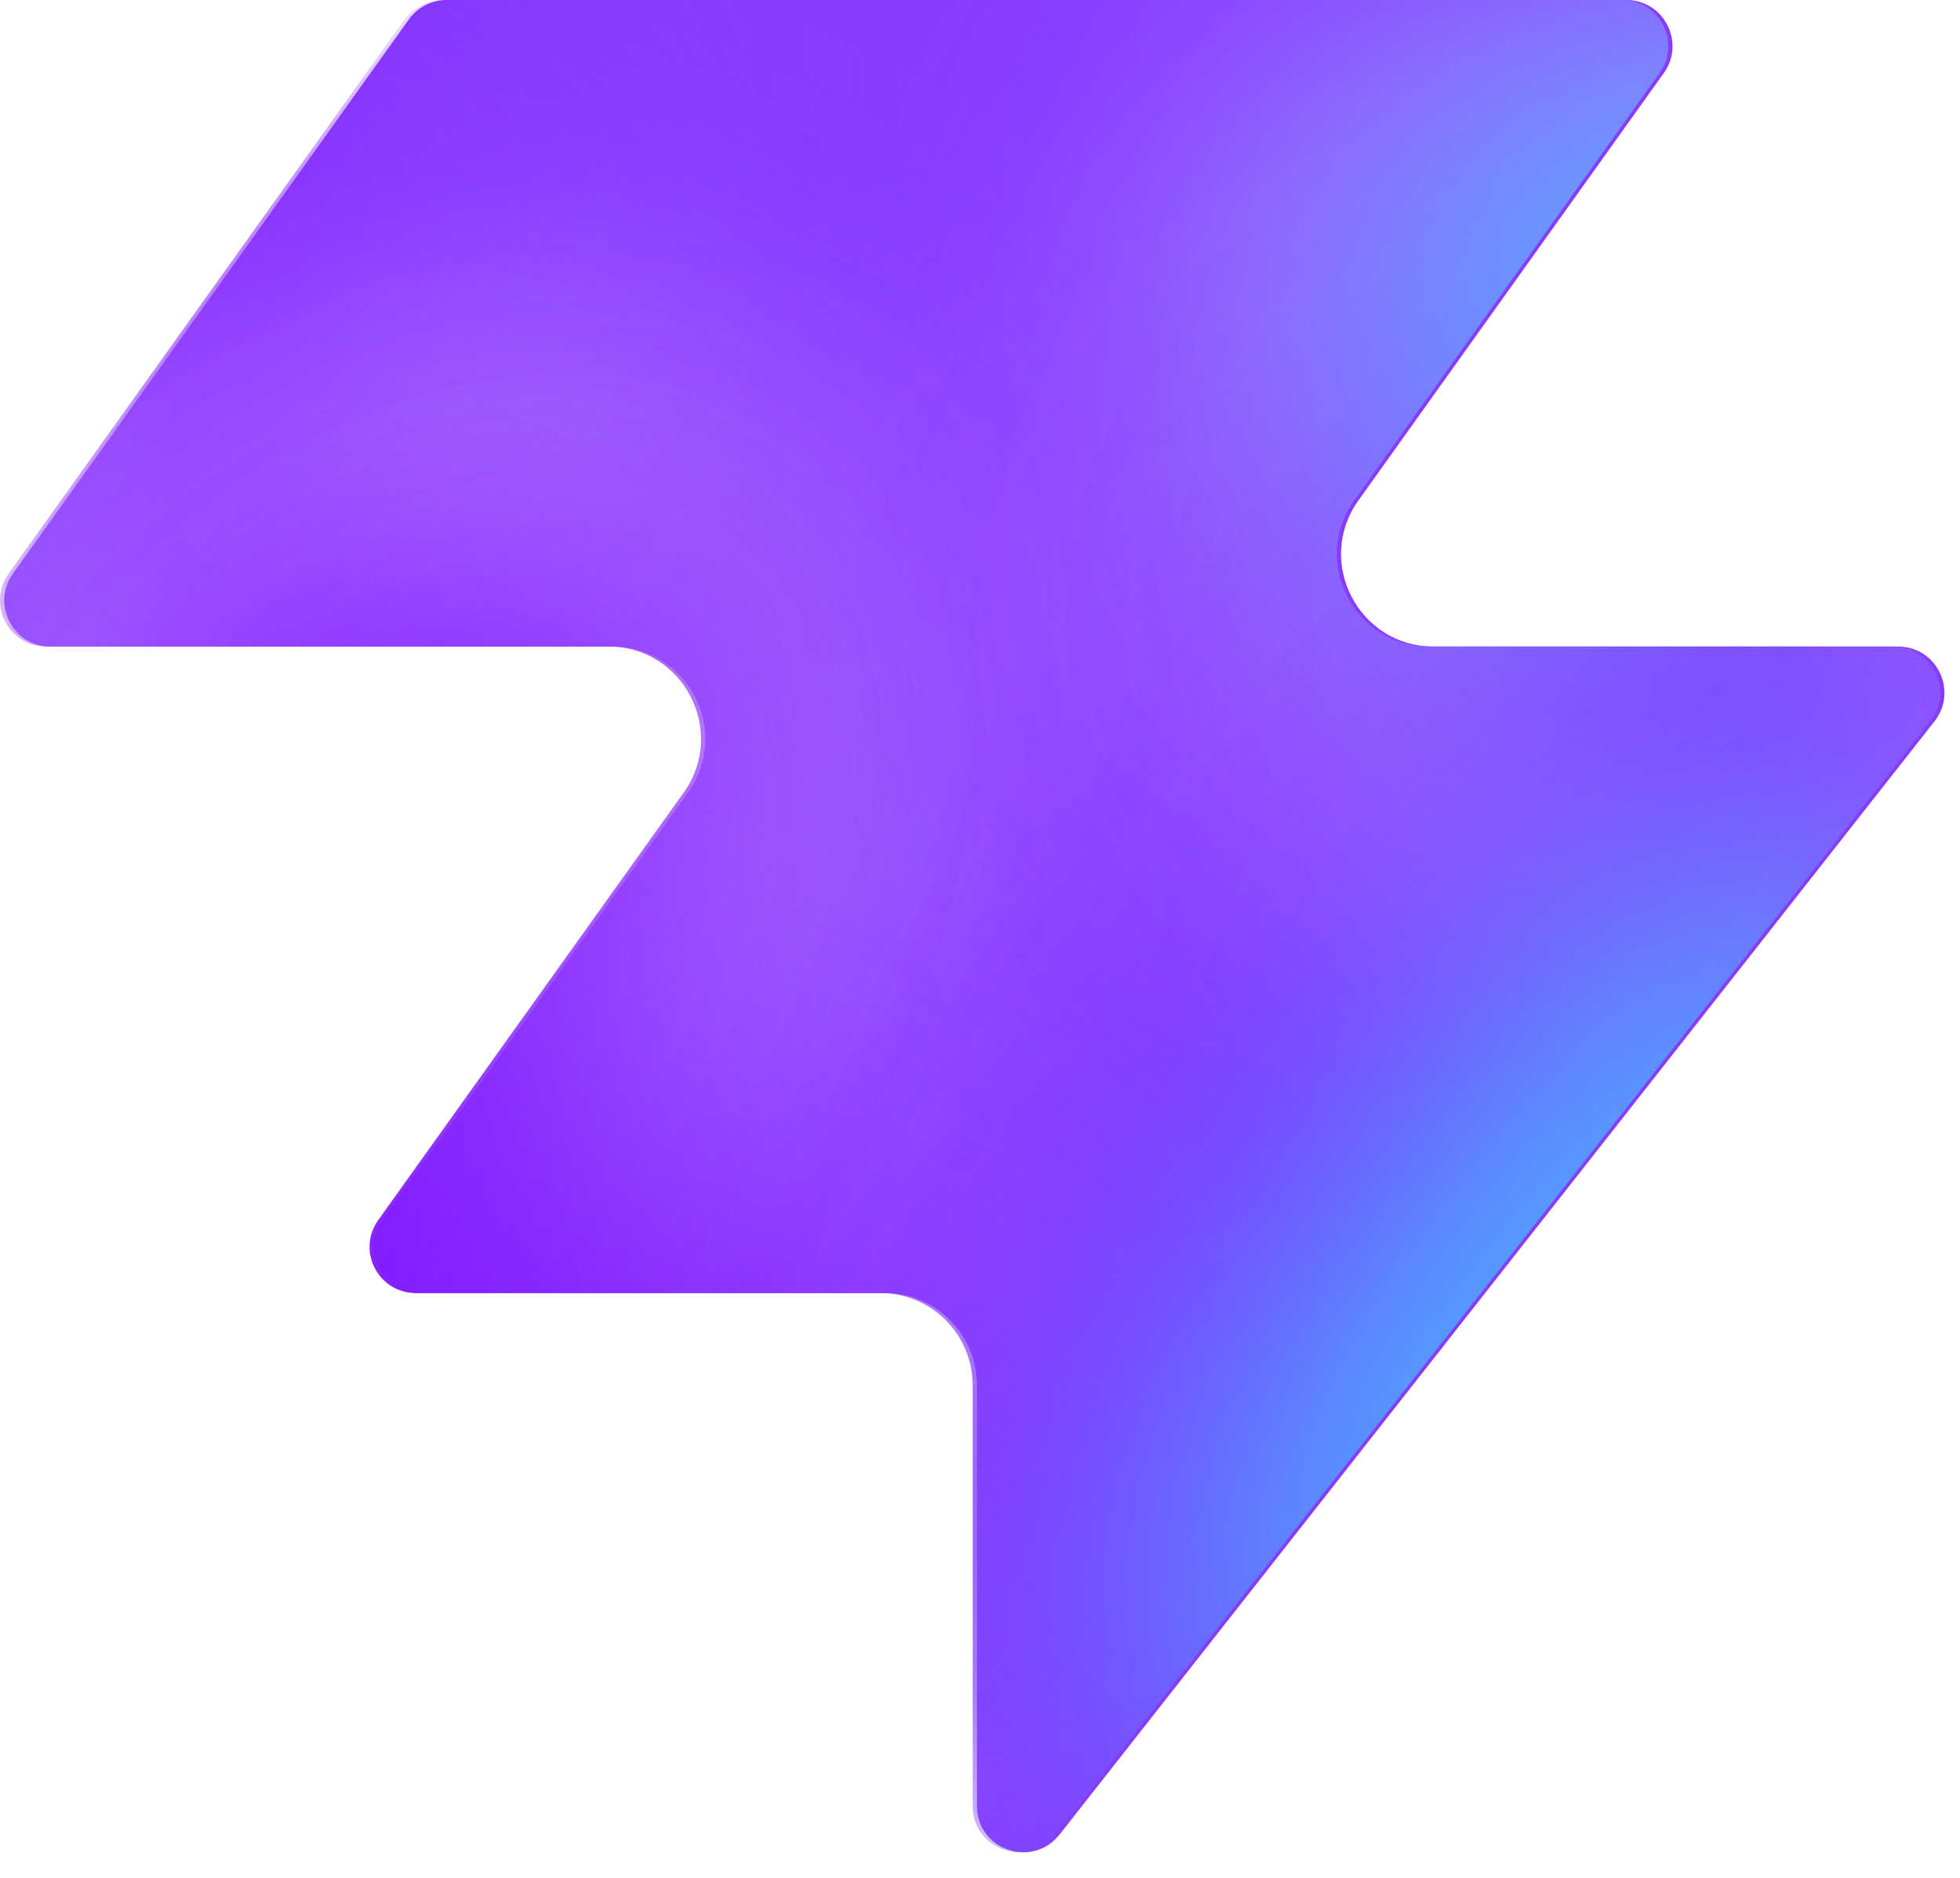
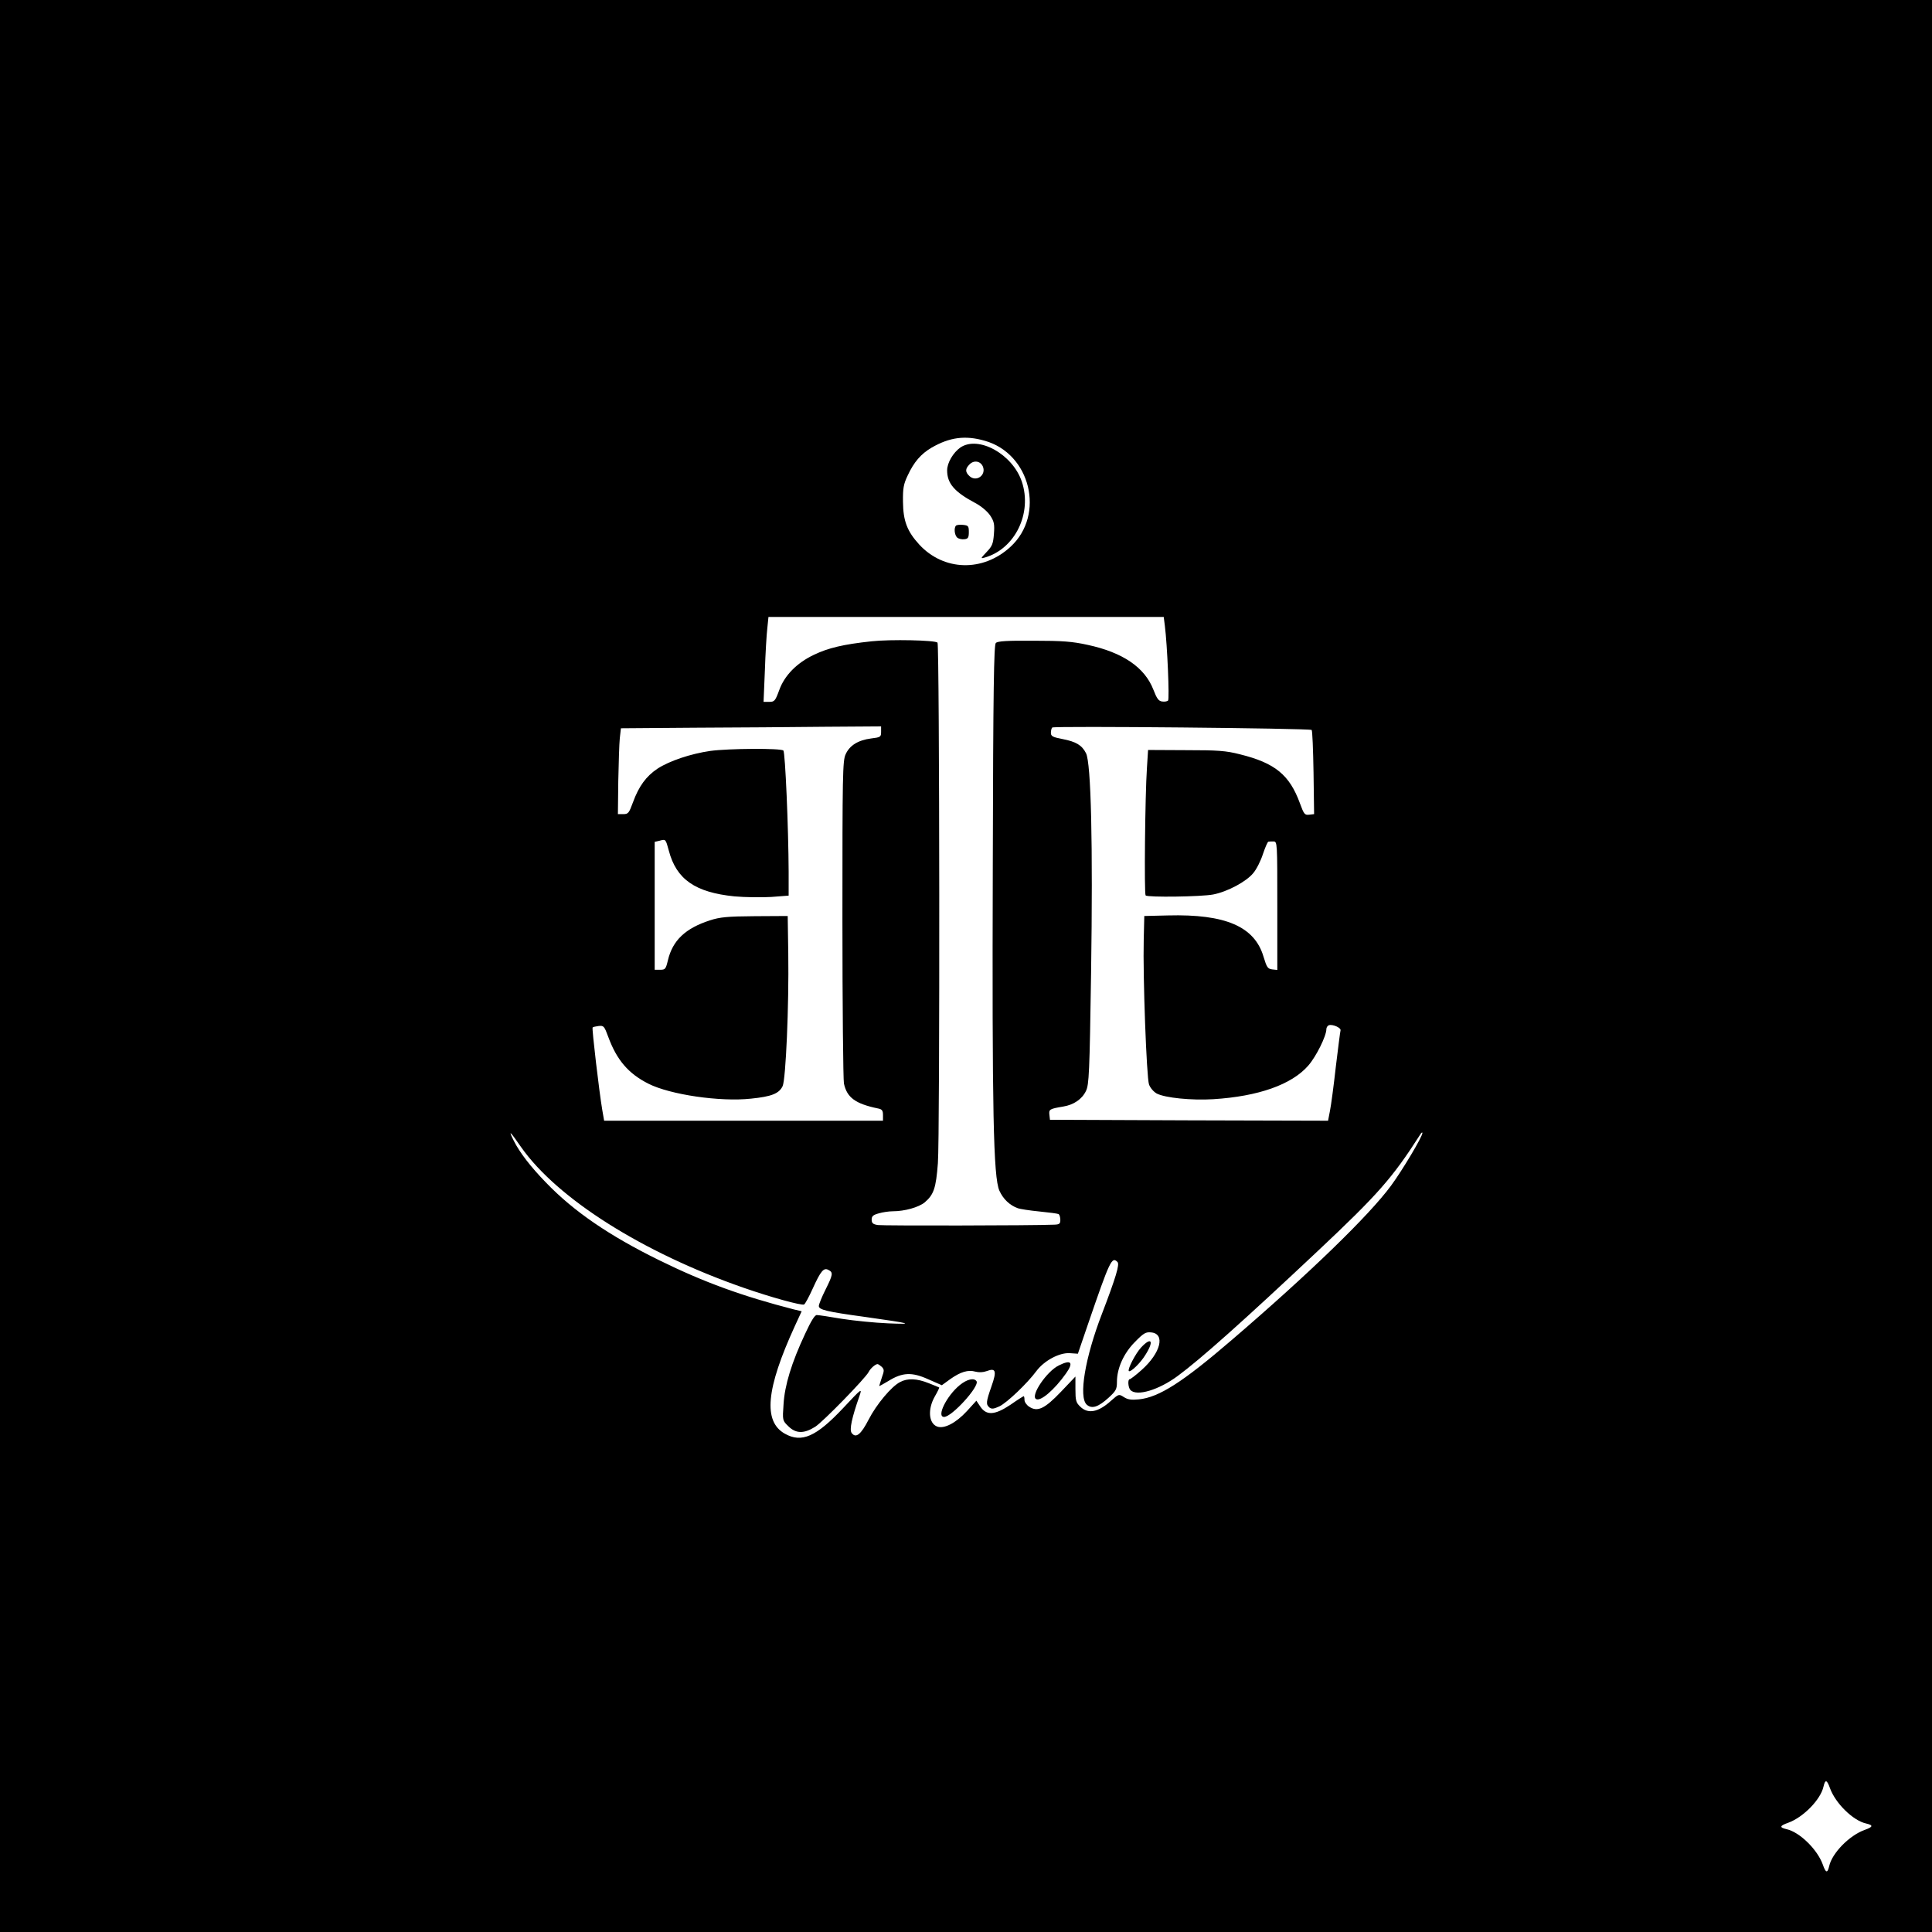
- <svg xmlns="http://www.w3.org/2000/svg" width="48" height="46" fill="none" viewBox="0 0 48 46">
-   <path fill="#863bff" d="M25.946 44.938c-.664.845-2.021.375-2.021-.698V33.937a2.26 2.26 0 0 0-2.262-2.262H10.287c-.92 0-1.456-1.04-.92-1.788l7.48-10.471c1.07-1.497 0-3.578-1.842-3.578H1.237c-.92 0-1.456-1.04-.92-1.788L10.013.474c.214-.297.556-.474.92-.474h28.894c.92 0 1.456 1.04.92 1.788l-7.48 10.471c-1.07 1.498 0 3.579 1.842 3.579h11.377c.943 0 1.473 1.088.89 1.83L25.947 44.94z" style="fill:#863bff;fill:color(display-p3 .525 .23 1);fill-opacity:1" />
-   <mask id="a" width="48" height="46" x="0" y="0" maskUnits="userSpaceOnUse" style="mask-type:alpha">
-     <path fill="#000" d="M25.842 44.938c-.664.844-2.021.375-2.021-.698V33.937a2.26 2.26 0 0 0-2.262-2.262H10.183c-.92 0-1.456-1.04-.92-1.788l7.48-10.471c1.07-1.498 0-3.579-1.842-3.579H1.133c-.92 0-1.456-1.04-.92-1.787L9.91.473c.214-.297.556-.474.92-.474h28.894c.92 0 1.456 1.04.92 1.788l-7.48 10.471c-1.07 1.498 0 3.578 1.842 3.578h11.377c.943 0 1.473 1.088.89 1.832L25.843 44.94z" style="fill:#000;fill-opacity:1" />
-   </mask>
-   <g mask="url(#a)">
-     <g filter="url(#b)">
-       <ellipse cx="5.508" cy="14.704" fill="#ede6ff" rx="5.508" ry="14.704" style="fill:#ede6ff;fill:color(display-p3 .927 .903 1);fill-opacity:1" transform="matrix(.00324 1 1 -.00324 -4.47 31.516)" />
-     </g>
-     <g filter="url(#c)">
-       <ellipse cx="10.399" cy="29.851" fill="#ede6ff" rx="10.399" ry="29.851" style="fill:#ede6ff;fill:color(display-p3 .927 .903 1);fill-opacity:1" transform="matrix(.00324 1 1 -.00324 -39.328 7.883)" />
-     </g>
-     <g filter="url(#d)">
-       <ellipse cx="5.508" cy="30.487" fill="#7e14ff" rx="5.508" ry="30.487" style="fill:#7e14ff;fill:color(display-p3 .492 .077 1);fill-opacity:1" transform="rotate(89.814 -25.913 -14.639)scale(1 -1)" />
-     </g>
-     <g filter="url(#e)">
-       <ellipse cx="5.508" cy="30.599" fill="#7e14ff" rx="5.508" ry="30.599" style="fill:#7e14ff;fill:color(display-p3 .492 .077 1);fill-opacity:1" transform="rotate(89.814 -32.644 -3.334)scale(1 -1)" />
-     </g>
-     <g filter="url(#f)">
-       <ellipse cx="5.508" cy="30.599" fill="#7e14ff" rx="5.508" ry="30.599" style="fill:#7e14ff;fill:color(display-p3 .492 .077 1);fill-opacity:1" transform="matrix(.00324 1 1 -.00324 -34.34 30.47)" />
-     </g>
-     <g filter="url(#g)">
-       <ellipse cx="14.072" cy="22.078" fill="#ede6ff" rx="14.072" ry="22.078" style="fill:#ede6ff;fill:color(display-p3 .927 .903 1);fill-opacity:1" transform="rotate(93.35 24.506 48.493)scale(-1 1)" />
-     </g>
-     <g filter="url(#h)">
-       <ellipse cx="3.47" cy="21.501" fill="#7e14ff" rx="3.47" ry="21.501" style="fill:#7e14ff;fill:color(display-p3 .492 .077 1);fill-opacity:1" transform="rotate(89.009 28.708 47.59)scale(-1 1)" />
-     </g>
-     <g filter="url(#i)">
-       <ellipse cx="3.47" cy="21.501" fill="#7e14ff" rx="3.47" ry="21.501" style="fill:#7e14ff;fill:color(display-p3 .492 .077 1);fill-opacity:1" transform="rotate(89.009 28.708 47.59)scale(-1 1)" />
-     </g>
-     <g filter="url(#j)">
-       <ellipse cx=".387" cy="8.972" fill="#7e14ff" rx="4.407" ry="29.108" style="fill:#7e14ff;fill:color(display-p3 .492 .077 1);fill-opacity:1" transform="rotate(39.51 .387 8.972)" />
-     </g>
-     <g filter="url(#k)">
-       <ellipse cx="47.523" cy="-6.092" fill="#7e14ff" rx="4.407" ry="29.108" style="fill:#7e14ff;fill:color(display-p3 .492 .077 1);fill-opacity:1" transform="rotate(37.892 47.523 -6.092)" />
-     </g>
-     <g filter="url(#l)">
-       <ellipse cx="41.412" cy="6.333" fill="#47bfff" rx="5.971" ry="9.665" style="fill:#47bfff;fill:color(display-p3 .28 .748 1);fill-opacity:1" transform="rotate(37.892 41.412 6.333)" />
-     </g>
-     <g filter="url(#m)">
-       <ellipse cx="-1.879" cy="38.332" fill="#7e14ff" rx="4.407" ry="29.108" style="fill:#7e14ff;fill:color(display-p3 .492 .077 1);fill-opacity:1" transform="rotate(37.892 -1.88 38.332)" />
-     </g>
-     <g filter="url(#n)">
-       <ellipse cx="-1.879" cy="38.332" fill="#7e14ff" rx="4.407" ry="29.108" style="fill:#7e14ff;fill:color(display-p3 .492 .077 1);fill-opacity:1" transform="rotate(37.892 -1.88 38.332)" />
-     </g>
-     <g filter="url(#o)">
-       <ellipse cx="35.651" cy="29.907" fill="#7e14ff" rx="4.407" ry="29.108" style="fill:#7e14ff;fill:color(display-p3 .492 .077 1);fill-opacity:1" transform="rotate(37.892 35.651 29.907)" />
-     </g>
-     <g filter="url(#p)">
-       <ellipse cx="38.418" cy="32.4" fill="#47bfff" rx="5.971" ry="15.297" style="fill:#47bfff;fill:color(display-p3 .28 .748 1);fill-opacity:1" transform="rotate(37.892 38.418 32.4)" />
-     </g>
+ <svg xmlns="http://www.w3.org/2000/svg" version="1.0" width="1024pt" height="1024pt" viewBox="0 0 1024 1024" preserveAspectRatio="xMidYMid meet">
+   <g transform="translate(0,1024) scale(0.1,-0.1)" fill="#000000" stroke="none">
+     <path d="M0 5120 l0 -5120 5120 0 5120 0 0 5120 0 5120 -5120 0 -5120 0 0 -5120z m5219 2784 c243 -68 322 -392 137 -562 -146 -135 -354 -129 -484 12 -64 70 -85 125 -86 226 -1 72 3 94 25 140 33 71 70 114 126 147 95 55 178 67 282 37z m955 -981 c13 -102 25 -388 17 -396 -5 -5 -19 -7 -32 -5 -18 2 -28 16 -46 63 -46 118 -162 197 -348 237 -81 18 -135 22 -287 22 -141 1 -190 -2 -200 -12 -10 -10 -14 -237 -16 -1170 -4 -1314 3 -1661 35 -1733 20 -44 54 -77 98 -93 11 -4 62 -12 113 -17 51 -5 97 -11 103 -14 5 -4 9 -17 9 -31 0 -20 -5 -24 -32 -25 -117 -5 -909 -6 -935 -2 -26 4 -33 10 -33 29 0 18 8 25 38 33 20 6 54 11 74 11 63 0 137 21 169 47 48 41 60 75 70 208 11 131 9 2749 -2 2759 -13 13 -250 18 -349 7 -150 -16 -230 -35 -307 -72 -90 -43 -155 -109 -183 -187 -21 -57 -25 -62 -53 -62 l-30 0 7 166 c3 91 9 192 13 225 l6 59 1047 0 1048 0 6 -47z m-1504 -562 c0 -27 -3 -29 -53 -35 -69 -9 -114 -37 -135 -84 -16 -34 -17 -109 -17 -872 0 -459 4 -852 8 -873 16 -74 60 -107 180 -132 22 -4 27 -11 27 -35 l0 -30 -739 0 -739 0 -10 58 c-15 87 -56 432 -51 436 2 3 17 6 32 8 27 3 30 -1 51 -58 45 -122 106 -194 213 -248 115 -58 380 -97 544 -79 109 11 148 27 167 66 17 36 34 427 30 702 l-3 200 -175 -1 c-145 -1 -185 -5 -237 -22 -130 -42 -198 -106 -223 -212 -11 -46 -14 -50 -41 -50 l-29 0 0 339 0 339 26 6 c33 9 32 9 49 -53 40 -152 140 -221 348 -242 56 -5 144 -6 195 -3 l92 7 0 126 c-1 233 -18 633 -28 643 -13 13 -290 11 -387 -2 -104 -15 -217 -53 -280 -94 -60 -40 -99 -93 -130 -178 -21 -57 -25 -63 -51 -63 l-29 0 2 175 c2 96 5 199 8 227 l6 53 392 3 c216 1 526 3 690 5 l297 2 0 -29z m2282 10 c4 -3 8 -105 10 -226 l3 -220 -26 -3 c-24 -3 -28 3 -49 60 -55 151 -132 214 -318 260 -74 19 -116 22 -287 22 l-200 1 -6 -95 c-10 -146 -15 -667 -7 -676 11 -11 296 -7 358 5 77 15 177 69 213 114 17 20 40 66 51 101 12 35 24 64 29 65 4 1 16 1 27 1 20 0 20 -7 20 -341 l0 -340 -27 3 c-24 3 -29 11 -46 67 -47 160 -201 227 -507 219 l-125 -3 -3 -125 c-5 -196 15 -731 28 -768 7 -19 25 -39 41 -48 45 -23 183 -37 300 -30 238 15 415 77 503 178 42 48 96 157 96 193 0 9 6 18 13 21 20 7 67 -14 62 -28 -2 -7 -13 -94 -25 -193 -11 -99 -25 -204 -31 -233 l-10 -52 -737 2 -737 3 -3 27 c-3 28 1 31 73 43 56 9 100 39 121 83 16 34 19 91 27 627 10 684 0 1111 -27 1163 -22 43 -53 61 -125 75 -52 10 -61 15 -61 33 0 11 3 24 7 28 9 9 1365 -4 1375 -13z m-4190 -2211 c192 -273 644 -559 1178 -745 146 -51 310 -96 322 -89 6 4 26 41 45 83 43 95 59 114 84 100 26 -13 24 -25 -16 -105 -19 -38 -35 -77 -35 -86 0 -20 40 -30 245 -58 248 -35 265 -40 122 -34 -71 3 -181 14 -245 24 -64 11 -124 20 -133 20 -11 0 -31 -33 -61 -98 -73 -155 -109 -275 -115 -374 -6 -86 -6 -87 25 -117 40 -40 83 -41 143 -3 42 27 264 255 283 290 9 19 36 42 47 42 4 0 14 -7 23 -15 13 -14 13 -20 0 -56 -7 -23 -14 -43 -14 -45 0 -2 21 10 48 26 74 46 124 49 211 10 l73 -32 44 32 c55 39 95 51 134 40 19 -5 41 -4 60 3 48 18 54 1 25 -81 -29 -83 -30 -95 -11 -112 12 -9 23 -8 53 6 40 19 148 122 196 187 41 55 121 98 176 95 l44 -3 53 155 c118 344 127 361 157 331 12 -12 -8 -80 -83 -276 -89 -231 -124 -440 -80 -480 27 -24 61 -13 116 37 39 36 44 45 44 84 0 72 36 152 96 212 45 46 57 53 85 50 77 -7 51 -109 -50 -199 -30 -27 -59 -49 -63 -49 -12 0 -9 -45 4 -58 34 -34 150 1 250 75 121 89 353 296 741 661 320 301 396 387 544 618 6 11 12 14 12 9 1 -18 -105 -196 -166 -279 -116 -158 -436 -468 -843 -817 -263 -226 -387 -305 -494 -316 -40 -4 -59 -1 -79 12 -27 17 -27 17 -68 -19 -68 -62 -123 -72 -164 -31 -22 21 -25 33 -25 92 l0 67 -77 -81 c-86 -90 -124 -108 -168 -79 -14 9 -25 25 -25 36 0 11 -2 20 -4 20 -2 0 -34 -20 -71 -46 -83 -55 -127 -58 -160 -8 l-20 30 -50 -55 c-58 -63 -121 -96 -158 -82 -45 17 -51 92 -12 160 14 24 24 45 23 47 -2 1 -27 12 -56 23 -62 25 -112 27 -151 6 -46 -23 -126 -119 -167 -199 -41 -80 -68 -101 -90 -71 -13 17 1 81 41 195 15 44 14 44 -86 -63 -143 -152 -220 -186 -309 -136 -116 65 -100 237 53 571 l36 78 -42 10 c-272 70 -474 143 -712 260 -265 130 -455 260 -601 412 -81 83 -140 160 -171 222 -30 60 -22 54 39 -34z m6937 -3397 c29 -81 123 -173 192 -188 39 -9 37 -18 -8 -34 -81 -29 -173 -123 -188 -192 -9 -39 -18 -37 -34 9 -29 80 -123 172 -192 187 -39 9 -37 18 9 34 80 29 172 123 187 192 9 39 18 37 34 -8z" />
+     <path d="M5090 7868 c-38 -27 -70 -81 -70 -121 0 -69 38 -114 149 -173 32 -17 64 -44 79 -66 21 -32 24 -46 20 -98 -4 -52 -9 -65 -39 -96 -32 -34 -33 -36 -9 -29 160 46 252 235 196 402 -49 146 -230 246 -326 181z m120 -102 c17 -45 -35 -82 -71 -50 -24 22 -24 39 0 63 24 24 59 17 71 -13z" />
+     <path d="M5067 7454 c-12 -12 -8 -51 7 -64 8 -6 25 -10 38 -8 19 2 23 9 23 38 0 32 -3 35 -30 38 -17 2 -34 0 -38 -4z" />
+     <path d="M6048 3098 c-29 -31 -73 -116 -65 -125 9 -8 62 43 88 86 47 74 32 98 -23 39z" />
+     <path d="M5612 3003 c-64 -31 -151 -160 -121 -178 23 -15 96 47 158 134 43 60 29 77 -37 44z" />
+     <path d="M5086 2898 c-69 -57 -124 -168 -82 -168 41 0 188 162 172 189 -13 20 -51 11 -90 -21z" />
  </g>
-   <defs>
-     <filter id="b" width="60.045" height="41.654" x="-19.77" y="16.149" color-interpolation-filters="sRGB" filterUnits="userSpaceOnUse">
-       <feFlood flood-opacity="0" result="BackgroundImageFix" />
-       <feBlend in="SourceGraphic" in2="BackgroundImageFix" result="shape" />
-       <feGaussianBlur result="effect1_foregroundBlur_2002_17158" stdDeviation="7.659" />
-     </filter>
-     <filter id="c" width="90.34" height="51.437" x="-54.613" y="-7.533" color-interpolation-filters="sRGB" filterUnits="userSpaceOnUse">
-       <feFlood flood-opacity="0" result="BackgroundImageFix" />
-       <feBlend in="SourceGraphic" in2="BackgroundImageFix" result="shape" />
-       <feGaussianBlur result="effect1_foregroundBlur_2002_17158" stdDeviation="7.659" />
-     </filter>
-     <filter id="d" width="79.355" height="29.4" x="-49.64" y="2.03" color-interpolation-filters="sRGB" filterUnits="userSpaceOnUse">
-       <feFlood flood-opacity="0" result="BackgroundImageFix" />
-       <feBlend in="SourceGraphic" in2="BackgroundImageFix" result="shape" />
-       <feGaussianBlur result="effect1_foregroundBlur_2002_17158" stdDeviation="4.596" />
-     </filter>
-     <filter id="e" width="79.579" height="29.4" x="-45.045" y="20.029" color-interpolation-filters="sRGB" filterUnits="userSpaceOnUse">
-       <feFlood flood-opacity="0" result="BackgroundImageFix" />
-       <feBlend in="SourceGraphic" in2="BackgroundImageFix" result="shape" />
-       <feGaussianBlur result="effect1_foregroundBlur_2002_17158" stdDeviation="4.596" />
-     </filter>
-     <filter id="f" width="79.579" height="29.4" x="-43.513" y="21.178" color-interpolation-filters="sRGB" filterUnits="userSpaceOnUse">
-       <feFlood flood-opacity="0" result="BackgroundImageFix" />
-       <feBlend in="SourceGraphic" in2="BackgroundImageFix" result="shape" />
-       <feGaussianBlur result="effect1_foregroundBlur_2002_17158" stdDeviation="4.596" />
-     </filter>
-     <filter id="g" width="74.749" height="58.852" x="15.756" y="-17.901" color-interpolation-filters="sRGB" filterUnits="userSpaceOnUse">
-       <feFlood flood-opacity="0" result="BackgroundImageFix" />
-       <feBlend in="SourceGraphic" in2="BackgroundImageFix" result="shape" />
-       <feGaussianBlur result="effect1_foregroundBlur_2002_17158" stdDeviation="7.659" />
-     </filter>
-     <filter id="h" width="61.377" height="25.362" x="23.548" y="2.284" color-interpolation-filters="sRGB" filterUnits="userSpaceOnUse">
-       <feFlood flood-opacity="0" result="BackgroundImageFix" />
-       <feBlend in="SourceGraphic" in2="BackgroundImageFix" result="shape" />
-       <feGaussianBlur result="effect1_foregroundBlur_2002_17158" stdDeviation="4.596" />
-     </filter>
-     <filter id="i" width="61.377" height="25.362" x="23.548" y="2.284" color-interpolation-filters="sRGB" filterUnits="userSpaceOnUse">
-       <feFlood flood-opacity="0" result="BackgroundImageFix" />
-       <feBlend in="SourceGraphic" in2="BackgroundImageFix" result="shape" />
-       <feGaussianBlur result="effect1_foregroundBlur_2002_17158" stdDeviation="4.596" />
-     </filter>
-     <filter id="j" width="56.045" height="63.649" x="-27.636" y="-22.853" color-interpolation-filters="sRGB" filterUnits="userSpaceOnUse">
-       <feFlood flood-opacity="0" result="BackgroundImageFix" />
-       <feBlend in="SourceGraphic" in2="BackgroundImageFix" result="shape" />
-       <feGaussianBlur result="effect1_foregroundBlur_2002_17158" stdDeviation="4.596" />
-     </filter>
-     <filter id="k" width="54.814" height="64.646" x="20.116" y="-38.415" color-interpolation-filters="sRGB" filterUnits="userSpaceOnUse">
-       <feFlood flood-opacity="0" result="BackgroundImageFix" />
-       <feBlend in="SourceGraphic" in2="BackgroundImageFix" result="shape" />
-       <feGaussianBlur result="effect1_foregroundBlur_2002_17158" stdDeviation="4.596" />
-     </filter>
-     <filter id="l" width="33.541" height="35.313" x="24.641" y="-11.323" color-interpolation-filters="sRGB" filterUnits="userSpaceOnUse">
-       <feFlood flood-opacity="0" result="BackgroundImageFix" />
-       <feBlend in="SourceGraphic" in2="BackgroundImageFix" result="shape" />
-       <feGaussianBlur result="effect1_foregroundBlur_2002_17158" stdDeviation="4.596" />
-     </filter>
-     <filter id="m" width="54.814" height="64.646" x="-29.286" y="6.009" color-interpolation-filters="sRGB" filterUnits="userSpaceOnUse">
-       <feFlood flood-opacity="0" result="BackgroundImageFix" />
-       <feBlend in="SourceGraphic" in2="BackgroundImageFix" result="shape" />
-       <feGaussianBlur result="effect1_foregroundBlur_2002_17158" stdDeviation="4.596" />
-     </filter>
-     <filter id="n" width="54.814" height="64.646" x="-29.286" y="6.009" color-interpolation-filters="sRGB" filterUnits="userSpaceOnUse">
-       <feFlood flood-opacity="0" result="BackgroundImageFix" />
-       <feBlend in="SourceGraphic" in2="BackgroundImageFix" result="shape" />
-       <feGaussianBlur result="effect1_foregroundBlur_2002_17158" stdDeviation="4.596" />
-     </filter>
-     <filter id="o" width="54.814" height="64.646" x="8.244" y="-2.416" color-interpolation-filters="sRGB" filterUnits="userSpaceOnUse">
-       <feFlood flood-opacity="0" result="BackgroundImageFix" />
-       <feBlend in="SourceGraphic" in2="BackgroundImageFix" result="shape" />
-       <feGaussianBlur result="effect1_foregroundBlur_2002_17158" stdDeviation="4.596" />
-     </filter>
-     <filter id="p" width="39.409" height="43.623" x="18.713" y="10.588" color-interpolation-filters="sRGB" filterUnits="userSpaceOnUse">
-       <feFlood flood-opacity="0" result="BackgroundImageFix" />
-       <feBlend in="SourceGraphic" in2="BackgroundImageFix" result="shape" />
-       <feGaussianBlur result="effect1_foregroundBlur_2002_17158" stdDeviation="4.596" />
-     </filter>
-   </defs>
</svg>
